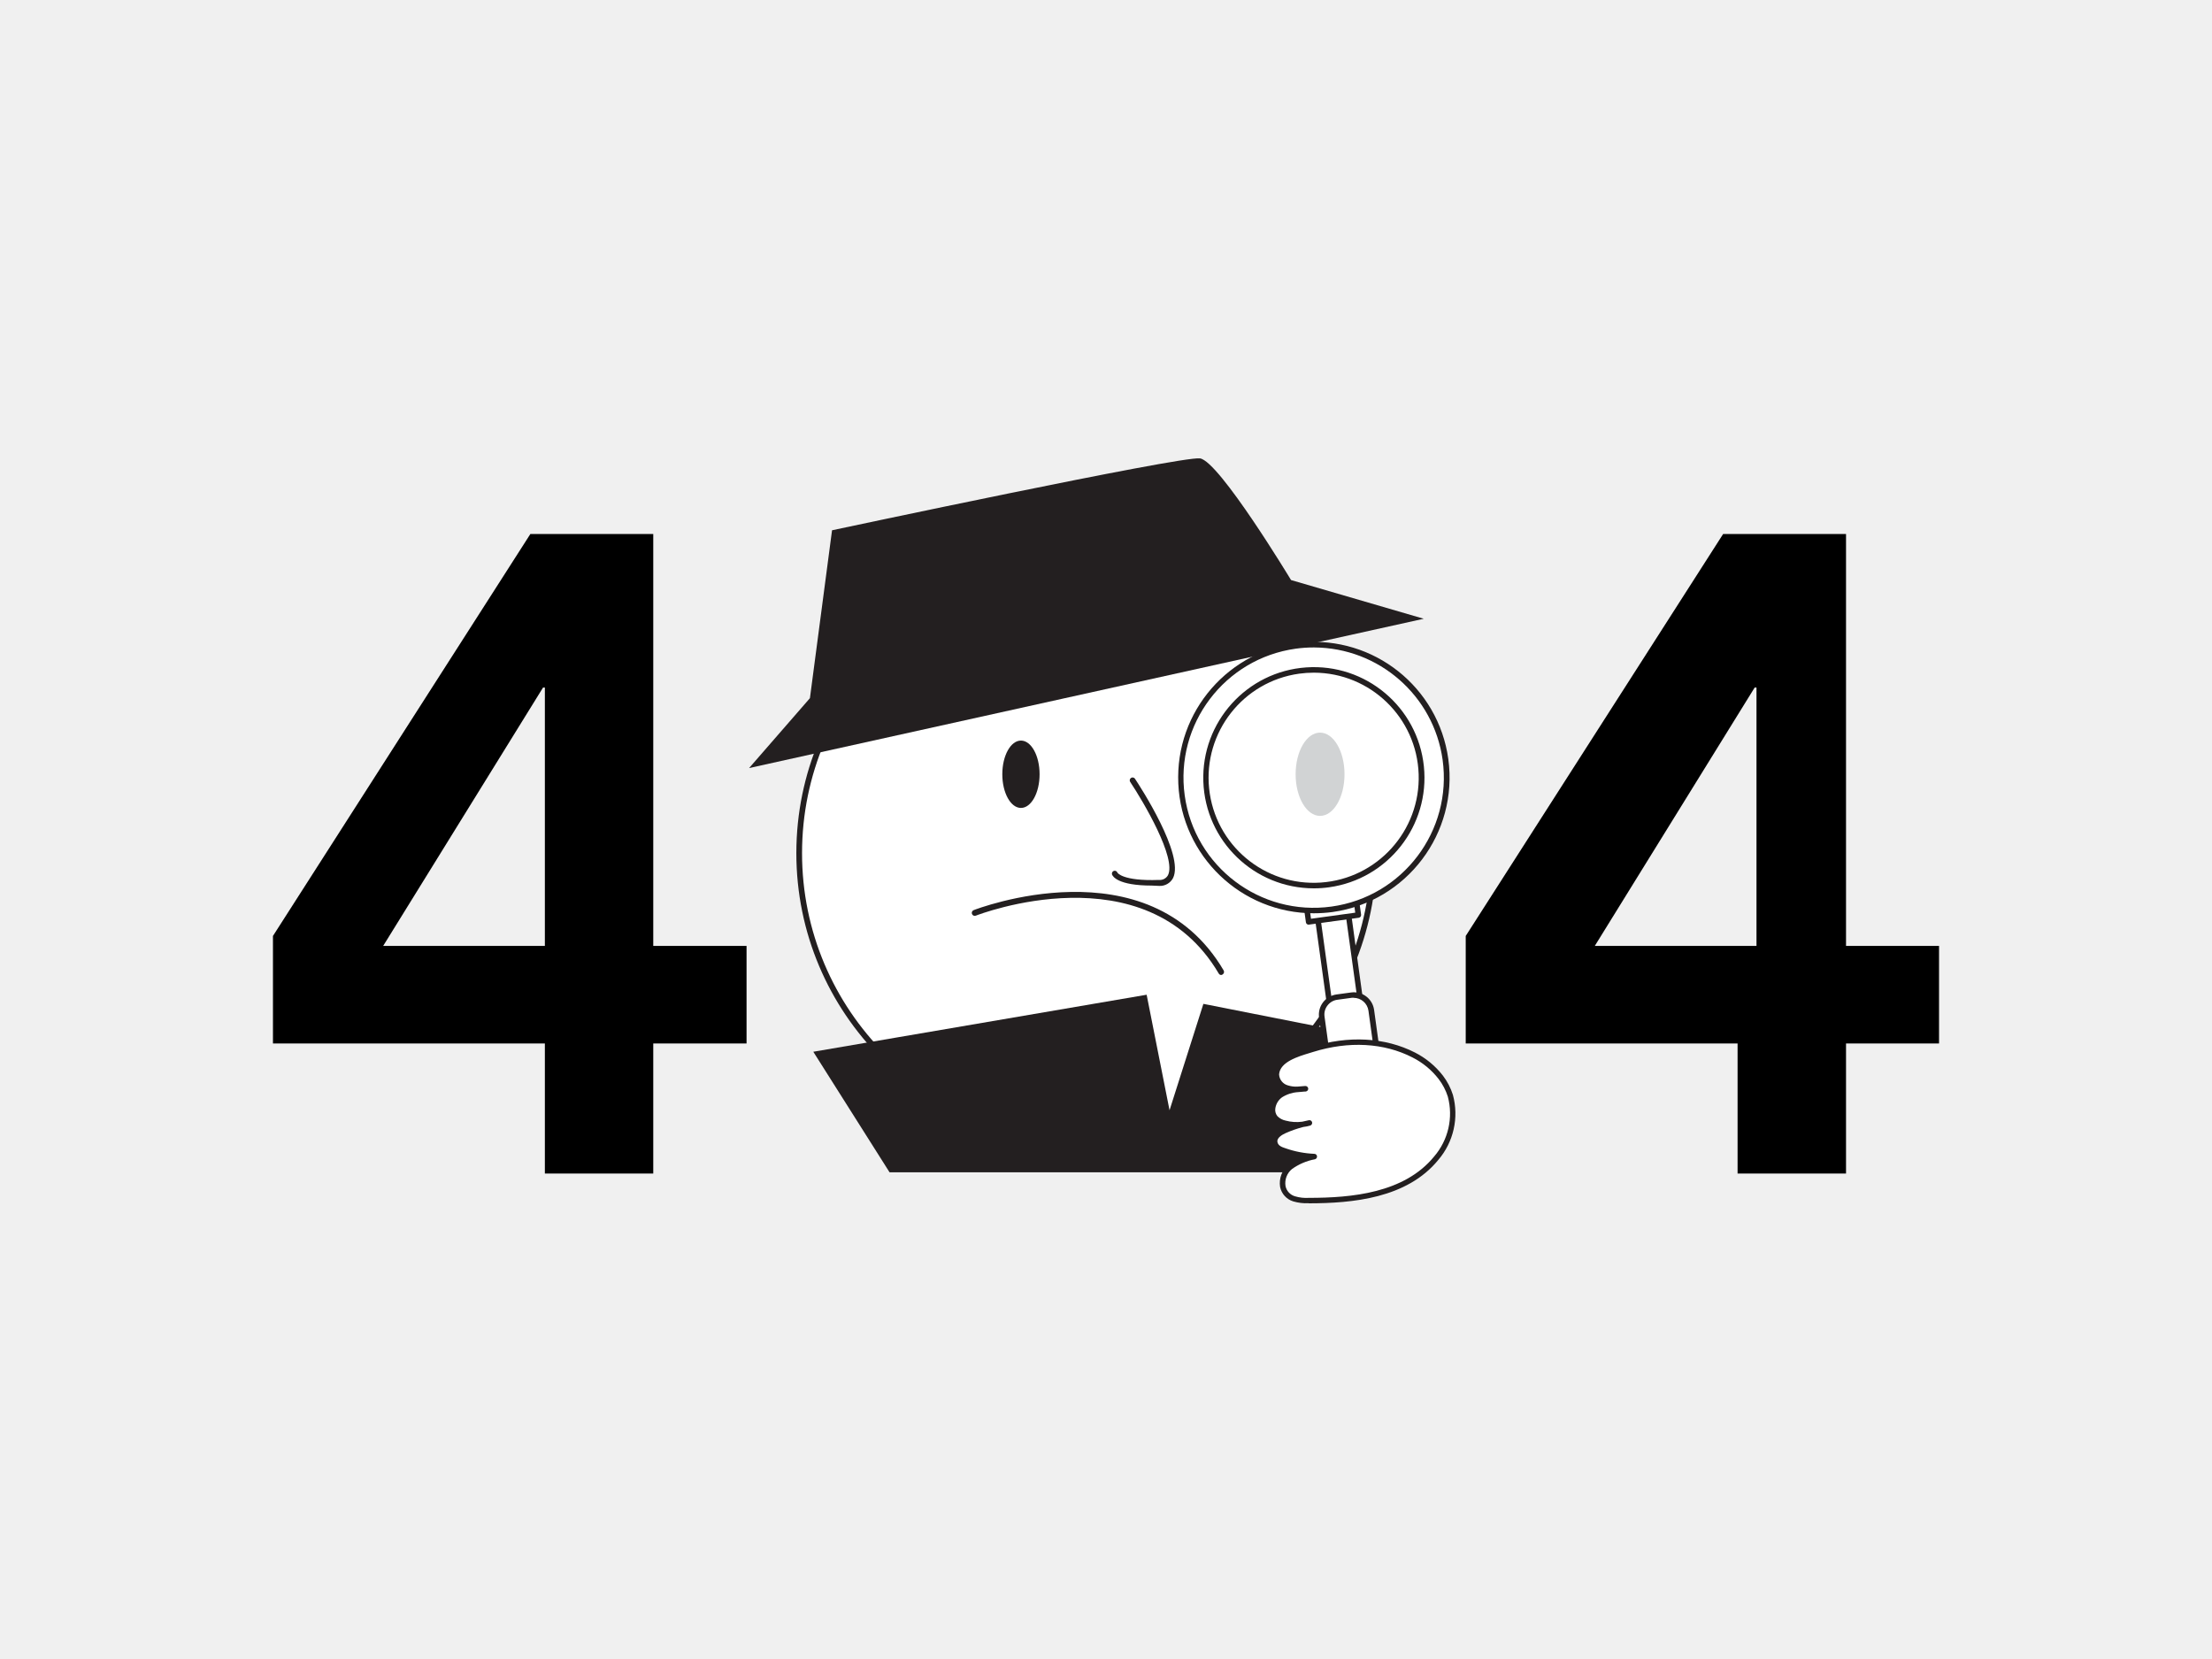
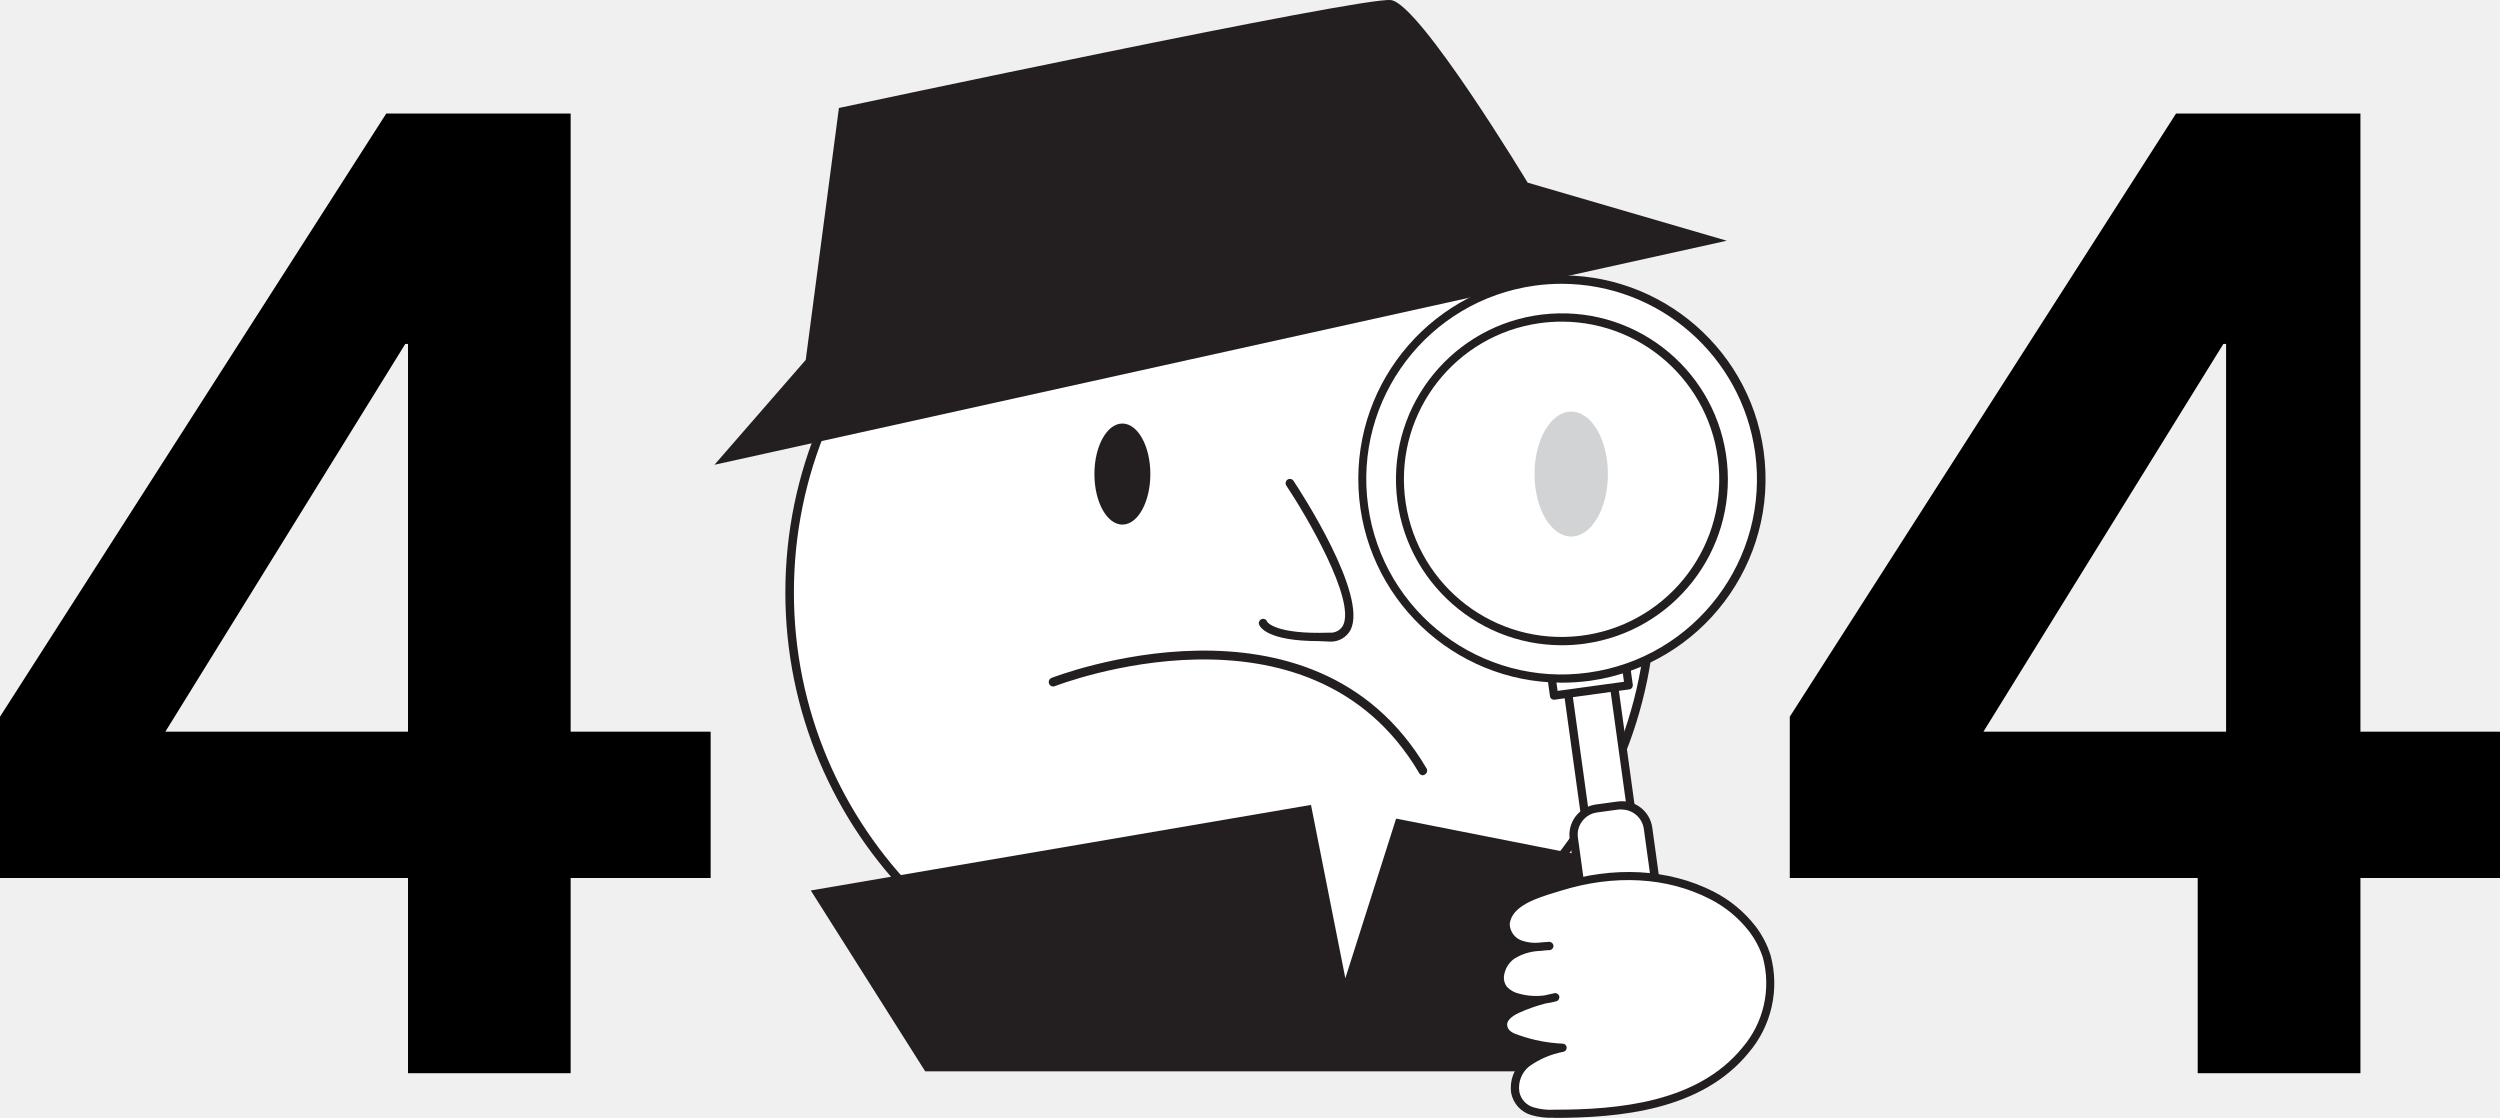
- <svg xmlns="http://www.w3.org/2000/svg" viewBox="0 0 400 300">
-   <g id="_146_404_page_not_found_flatline" data-name="#146_404_page_not_found_flatline">
-     <path d="M98.53,188.69H49.36V169.25L95.91,96.56h22.22v74.49H135v17.64H118.13v23.52H98.53Zm0-64.36H98.2L69.29,171.05H98.53Z" fill="#000000" />
-     <path d="M314.21,188.69H265.05V169.25L311.6,96.56h22.22v74.49h16.82v17.64H333.82v23.52H314.21Zm3.42-64.36h-.33l-28.91,46.72h29.24Z" fill="#000000" />
-     <path d="M196.48,102.33a51.95,51.95,0,1,0,51.94,52A51.94,51.94,0,0,0,196.48,102.33Z" fill="#fff" stroke="#231f20" stroke-linecap="round" stroke-linejoin="round" stroke-width="1.03" />
-     <ellipse cx="223.71" cy="137.38" rx="2.4" ry="3.57" fill="#231f20" />
-     <path d="M135.46,138.89l122-27-24-7s-13-21.55-16.47-22-66.53,13-66.53,13l-4,30.36Z" fill="#231f20" />
-     <path d="M176.27,165.1s31-12.39,44.56,10.69" fill="#fff" />
-     <path d="M220.83,176.31a.51.51,0,0,1-.44-.26c-13.19-22.43-43.63-10.59-43.93-10.47a.52.52,0,0,1-.39-1c.32-.12,31.57-12.29,45.21,10.91a.53.53,0,0,1-.18.71A.54.54,0,0,1,220.83,176.31Z" fill="#231f20" />
-     <polygon points="160.86 211.99 147.07 190.19 207.35 179.88 211.49 200.77 217.61 181.53 248.45 187.62 242.18 211.99 160.86 211.99" fill="#231f20" />
-     <path d="M239.69,164.23h5.61a0,0,0,0,1,0,0v20.94a2.64,2.64,0,0,1-2.64,2.64h-.33a2.64,2.64,0,0,1-2.64-2.64V164.23A0,0,0,0,1,239.69,164.23Z" transform="translate(-21.84 34.9) rotate(-7.88)" fill="#fff" />
-     <path d="M243.59,188.25a3.15,3.15,0,0,1-3.11-2.71l-2.87-20.75a.5.5,0,0,1,.43-.56l5.55-.77a.5.5,0,0,1,.37.1.47.47,0,0,1,.19.33L247,184.63a3.12,3.12,0,0,1-2.68,3.54l-.32.05A3.11,3.11,0,0,1,243.59,188.25Zm-4.92-23.1,2.8,20.25a2.15,2.15,0,0,0,2.41,1.83l.33,0h0a2.14,2.14,0,0,0,1.82-2.41l-2.8-20.25Z" fill="#231f20" />
-     <rect x="235.19" y="145.7" width="9.05" height="20.48" transform="translate(-19.11 34.33) rotate(-7.88)" fill="#fff" />
-     <path d="M236.64,167.21a.54.54,0,0,1-.3-.1.45.45,0,0,1-.19-.33l-2.81-20.3a.49.49,0,0,1,.09-.37.53.53,0,0,1,.33-.19l9-1.24a.49.49,0,0,1,.56.43l2.81,20.29a.5.5,0,0,1-.43.56l-9,1.24Zm-2.24-20.37,2.67,19.3,8-1.1-2.67-19.3Z" fill="#231f20" />
-     <rect x="240.98" y="179.98" width="9.05" height="35.62" rx="3.2" transform="translate(-24.79 35.51) rotate(-7.88)" fill="#fff" />
-     <path d="M246.19,216.14a3.7,3.7,0,0,1-3.66-3.19l-4-28.95a3.68,3.68,0,0,1,.71-2.74,3.72,3.72,0,0,1,2.44-1.43l2.64-.36a3.69,3.69,0,0,1,4.16,3.15l4,29a3.7,3.7,0,0,1-3.15,4.16h0l-2.64.37Zm3.08-.89h0Zm-4.44-34.82a2.31,2.31,0,0,0-.37,0l-2.64.36a2.67,2.67,0,0,0-1.78,1.05,2.63,2.63,0,0,0-.52,2l4,29a2.71,2.71,0,0,0,3,2.3l2.64-.37a2.7,2.7,0,0,0,2.3-3l-4-29a2.7,2.7,0,0,0-2.66-2.33Z" fill="#231f20" />
-     <circle cx="237.6" cy="140.62" r="24.03" fill="#fff" />
-     <path d="M237.58,165.15a24.54,24.54,0,1,1,24.32-27.9h0A24.57,24.57,0,0,1,241,164.92,25.71,25.71,0,0,1,237.58,165.15Zm0-48.07a23.77,23.77,0,0,0-3.25.22,23.54,23.54,0,1,0,26.54,20.09h0A23.58,23.58,0,0,0,237.62,117.08Z" fill="#231f20" />
-     <circle cx="237.6" cy="140.62" r="19.52" fill="#fff" />
-     <path d="M237.59,160.64a20,20,0,1,1,2.75-.19A19.66,19.66,0,0,1,237.59,160.64Zm0-39a19.78,19.78,0,0,0-2.65.18,19,19,0,1,0,2.65-.18Z" fill="#231f20" />
-     <path d="M260.55,194.79a14.57,14.57,0,0,0-4.9-4c-5.73-3-12.3-2.9-18.33-1-2.14.68-6.29,1.65-6.51,4.49a2.64,2.64,0,0,0,1.91,2.5,7.86,7.86,0,0,0,3.35.13,8.65,8.65,0,0,0-4.53,1.14c-1.29.91-2,2.9-.94,4.11a3.39,3.39,0,0,0,1.75,1,8,8,0,0,0,4.45-.06,20.74,20.74,0,0,0-4.55,1.43c-.88.39-1.86,1.08-1.76,2s1,1.34,1.82,1.62a18.75,18.75,0,0,0,5.35,1,10.54,10.54,0,0,0-4.35,1.87c-2,1.68-2,4.87.71,5.78a8,8,0,0,0,2.68.31c8,0,17.58-1,23-7.66a12.43,12.43,0,0,0,2.56-11.31A10.84,10.84,0,0,0,260.55,194.79Z" fill="#fff" />
-     <path d="M236.64,217.58a8.43,8.43,0,0,1-2.78-.33,3.45,3.45,0,0,1-2.38-2.63,4.36,4.36,0,0,1,1.5-4,7.46,7.46,0,0,1,2.16-1.25,18.61,18.61,0,0,1-3-.77c-1.33-.46-2-1.14-2.15-2s.62-1.9,2-2.55l.71-.3a5.29,5.29,0,0,1-.54-.13,3.77,3.77,0,0,1-2-1.14,2.76,2.76,0,0,1-.59-2.16,4,4,0,0,1,1.62-2.67,4.88,4.88,0,0,1,1-.54,3.07,3.07,0,0,1-1.91-2.87c.23-2.92,3.84-4,6.22-4.73l.64-.19c6.68-2.11,13.33-1.74,18.71,1a15,15,0,0,1,5.07,4.18,11.47,11.47,0,0,1,1.81,3.48,12.89,12.89,0,0,1-2.65,11.78c-5.67,6.93-15.49,7.83-23.41,7.84Zm-.95-13.79a19.74,19.74,0,0,0-3.24,1.13c-.47.21-1.54.78-1.46,1.52s.84,1,1.48,1.21a18.11,18.11,0,0,0,5.21,1,.49.49,0,0,1,.48.44.5.5,0,0,1-.37.54,10.4,10.4,0,0,0-4.16,1.77,3.31,3.31,0,0,0-1.17,3.06,2.44,2.44,0,0,0,1.72,1.87,7.2,7.2,0,0,0,2.51.28c7.71,0,17.24-.86,22.64-7.47a11.9,11.9,0,0,0,2.48-10.85,10.48,10.48,0,0,0-1.66-3.17h0a13.88,13.88,0,0,0-4.73-3.9c-5.15-2.65-11.52-3-17.95-1l-.65.2c-2.12.64-5.34,1.61-5.52,3.85a2.17,2.17,0,0,0,1.58,2,4.85,4.85,0,0,0,1.79.22c.47-.05.93-.08,1.37-.11a.52.52,0,0,1,.53.46.51.51,0,0,1-.45.54c-.45,0-.92.1-1.4.11a6.15,6.15,0,0,0-2.89.94,3,3,0,0,0-1.21,2,1.79,1.79,0,0,0,.36,1.39,2.91,2.91,0,0,0,1.5.82,7.68,7.68,0,0,0,3,.2c.4-.1.81-.19,1.21-.27a.5.5,0,0,1,.58.37.51.51,0,0,1-.34.6A7.66,7.66,0,0,1,235.69,203.79Z" fill="#231f20" />
-     <path d="M204.79,141s12.18,18.3,4.81,18.56-8-1.67-8-1.67" fill="#fff" />
-     <path d="M208.28,160.14c-6.18,0-7.07-1.69-7.19-2a.53.53,0,0,1,.33-.66.52.52,0,0,1,.65.33h0s.9,1.55,7.51,1.31a1.69,1.69,0,0,0,1.62-.84c1.58-3.07-4.4-13.25-6.84-16.91a.52.52,0,0,1,.86-.58c.93,1.4,9,13.8,6.9,18a2.68,2.68,0,0,1-2.5,1.41Z" fill="#231f20" />
-     <ellipse cx="238.71" cy="140.01" rx="4.42" ry="7.53" fill="#d1d3d4" />
-     <ellipse cx="184.62" cy="140.01" rx="3.37" ry="6.09" fill="#231f20" />
+ <svg xmlns="http://www.w3.org/2000/svg" viewBox="0 0 301.28 134.721" version="1.1" id="svg51" width="301.28" height="134.721">
+   <defs id="defs55" />
+   <g id="_146_404_page_not_found_flatline" data-name="#146_404_page_not_found_flatline" transform="translate(-49.36,-82.87896)">
+     <path d="M 98.53,188.69 H 49.36 V 169.25 L 95.91,96.56 h 22.22 v 74.49 H 135 v 17.64 h -16.87 v 23.52 h -19.6 z m 0,-64.36 H 98.2 l -28.91,46.72 h 29.24 z" fill="#000000" id="path2" />
+     <path d="M 314.21,188.69 H 265.05 V 169.25 L 311.6,96.56 h 22.22 v 74.49 h 16.82 v 17.64 h -16.82 v 23.52 h -19.61 z m 3.42,-64.36 h -0.33 l -28.91,46.72 h 29.24 z" fill="#000000" id="path4" />
+     <path d="m 196.48,102.33 a 51.95,51.95 0 1 0 51.94,52 51.94,51.94 0 0 0 -51.94,-52 z" fill="#ffffff" stroke="#231f20" stroke-linecap="round" stroke-linejoin="round" stroke-width="1.03" id="path6" />
+     <ellipse cx="223.71" cy="137.38" rx="2.4" ry="3.57" fill="#231f20" id="ellipse8" />
+     <path d="m 135.46,138.89 122,-27 -24,-7 c 0,0 -13,-21.55 -16.47,-22 -3.47,-0.45 -66.53,13 -66.53,13 l -4,30.36 z" fill="#231f20" id="path10" />
+     <path d="m 176.27,165.1 c 0,0 31,-12.39 44.56,10.69" fill="#ffffff" id="path12" />
+     <path d="m 220.83,176.31 a 0.51,0.51 0 0 1 -0.44,-0.26 C 207.2,153.62 176.76,165.46 176.46,165.58 a 0.537,0.537 0 0 1 -0.39,-1 c 0.32,-0.12 31.57,-12.29 45.21,10.91 a 0.53,0.53 0 0 1 -0.18,0.71 0.54,0.54 0 0 1 -0.27,0.11 z" fill="#231f20" id="path14" />
+     <polygon points="217.61,181.53 248.45,187.62 242.18,211.99 160.86,211.99 147.07,190.19 207.35,179.88 211.49,200.77 " fill="#231f20" id="polygon16" />
+     <path d="m 239.69,164.23 h 5.61 v 20.94 a 2.64,2.64 0 0 1 -2.64,2.64 h -0.33 a 2.64,2.64 0 0 1 -2.64,-2.64 z" transform="rotate(-7.88,242.4391,175.9991)" fill="#ffffff" id="path18" />
+     <path d="m 243.59,188.25 a 3.15,3.15 0 0 1 -3.11,-2.71 l -2.87,-20.75 a 0.5,0.5 0 0 1 0.43,-0.56 l 5.55,-0.77 a 0.5,0.5 0 0 1 0.37,0.1 0.47,0.47 0 0 1 0.19,0.33 l 2.85,20.74 a 3.12,3.12 0 0 1 -2.68,3.54 l -0.32,0.05 a 3.11,3.11 0 0 1 -0.41,0.03 z m -4.92,-23.1 2.8,20.25 a 2.15,2.15 0 0 0 2.41,1.83 h 0.33 v 0 a 2.14,2.14 0 0 0 1.82,-2.41 l -2.8,-20.25 z" fill="#231f20" id="path20" />
+     <rect x="235.19" y="145.7" width="9.05" height="20.48" transform="rotate(-7.88,239.6661,155.8955)" fill="#ffffff" id="rect22" />
+     <path d="m 236.64,167.21 a 0.54,0.54 0 0 1 -0.3,-0.1 0.45,0.45 0 0 1 -0.19,-0.33 l -2.81,-20.3 a 0.49,0.49 0 0 1 0.09,-0.37 0.53,0.53 0 0 1 0.33,-0.19 l 9,-1.24 a 0.49,0.49 0 0 1 0.56,0.43 l 2.81,20.29 a 0.5,0.5 0 0 1 -0.43,0.56 l -9,1.24 z m -2.24,-20.37 2.67,19.3 8,-1.1 -2.67,-19.3 z" fill="#231f20" id="path24" />
+     <rect x="240.98" y="179.98" width="9.05" height="35.62" rx="3.2" transform="rotate(-7.88,245.3924,197.7198)" fill="#ffffff" id="rect26" />
+     <path d="m 246.19,216.14 a 3.7,3.7 0 0 1 -3.66,-3.19 l -4,-28.95 a 3.68,3.68 0 0 1 0.71,-2.74 3.72,3.72 0 0 1 2.44,-1.43 l 2.64,-0.36 a 3.69,3.69 0 0 1 4.16,3.15 l 4,29 a 3.7,3.7 0 0 1 -3.15,4.16 v 0 l -2.64,0.37 z m 3.08,-0.89 z m -4.44,-34.82 a 2.31,2.31 0 0 0 -0.37,0 l -2.64,0.36 a 2.67,2.67 0 0 0 -1.78,1.05 2.63,2.63 0 0 0 -0.52,2 l 4,29 a 2.71,2.71 0 0 0 3,2.3 l 2.64,-0.37 a 2.7,2.7 0 0 0 2.3,-3 l -4,-29 a 2.7,2.7 0 0 0 -2.66,-2.33 z" fill="#231f20" id="path28" />
+     <circle cx="237.6" cy="140.62" r="24.03" fill="#ffffff" id="circle30" />
+     <path d="m 237.58,165.15 a 24.54,24.54 0 1 1 24.32,-27.9 v 0 a 24.57,24.57 0 0 1 -20.9,27.67 25.71,25.71 0 0 1 -3.42,0.23 z m 0,-48.07 a 23.77,23.77 0 0 0 -3.25,0.22 23.54,23.54 0 1 0 26.54,20.09 v 0 a 23.58,23.58 0 0 0 -23.25,-20.31 z" fill="#231f20" id="path32" />
+     <circle cx="237.6" cy="140.62" r="19.52" fill="#ffffff" id="circle34" />
+     <path d="m 237.59,160.64 a 20,20 0 1 1 2.75,-0.19 19.66,19.66 0 0 1 -2.75,0.19 z m 0,-39 a 19.78,19.78 0 0 0 -2.65,0.18 19,19 0 1 0 2.65,-0.18 z" fill="#231f20" id="path36" />
+     <path d="m 260.55,194.79 a 14.57,14.57 0 0 0 -4.9,-4 c -5.73,-3 -12.3,-2.9 -18.33,-1 -2.14,0.68 -6.29,1.65 -6.51,4.49 a 2.64,2.64 0 0 0 1.91,2.5 7.86,7.86 0 0 0 3.35,0.13 8.65,8.65 0 0 0 -4.53,1.14 c -1.29,0.91 -2,2.9 -0.94,4.11 a 3.39,3.39 0 0 0 1.75,1 8,8 0 0 0 4.45,-0.06 20.74,20.74 0 0 0 -4.55,1.43 c -0.88,0.39 -1.86,1.08 -1.76,2 0.1,0.92 1,1.34 1.82,1.62 a 18.75,18.75 0 0 0 5.35,1 10.54,10.54 0 0 0 -4.35,1.87 c -2,1.68 -2,4.87 0.71,5.78 a 8,8 0 0 0 2.68,0.31 c 8,0 17.58,-1 23,-7.66 a 12.43,12.43 0 0 0 2.56,-11.31 10.84,10.84 0 0 0 -1.71,-3.35 z" fill="#ffffff" id="path38" />
+     <path d="m 236.64,217.58 a 8.43,8.43 0 0 1 -2.78,-0.33 3.45,3.45 0 0 1 -2.38,-2.63 4.36,4.36 0 0 1 1.5,-4 7.46,7.46 0 0 1 2.16,-1.25 18.61,18.61 0 0 1 -3,-0.77 c -1.33,-0.46 -2,-1.14 -2.15,-2 -0.15,-0.86 0.62,-1.9 2,-2.55 l 0.71,-0.3 a 5.29,5.29 0 0 1 -0.54,-0.13 3.77,3.77 0 0 1 -2,-1.14 2.76,2.76 0 0 1 -0.59,-2.16 4,4 0 0 1 1.62,-2.67 4.88,4.88 0 0 1 1,-0.54 3.07,3.07 0 0 1 -1.91,-2.87 c 0.23,-2.92 3.84,-4 6.22,-4.73 l 0.64,-0.19 c 6.68,-2.11 13.33,-1.74 18.71,1 a 15,15 0 0 1 5.07,4.18 11.47,11.47 0 0 1 1.81,3.48 12.89,12.89 0 0 1 -2.65,11.78 c -5.67,6.93 -15.49,7.83 -23.41,7.84 z m -0.95,-13.79 a 19.74,19.74 0 0 0 -3.24,1.13 c -0.47,0.21 -1.54,0.78 -1.46,1.52 0.08,0.74 0.84,1 1.48,1.21 a 18.11,18.11 0 0 0 5.21,1 0.49,0.49 0 0 1 0.48,0.44 0.5,0.5 0 0 1 -0.37,0.54 10.4,10.4 0 0 0 -4.16,1.77 3.31,3.31 0 0 0 -1.17,3.06 2.44,2.44 0 0 0 1.72,1.87 7.2,7.2 0 0 0 2.51,0.28 c 7.71,0 17.24,-0.86 22.64,-7.47 a 11.9,11.9 0 0 0 2.48,-10.85 10.48,10.48 0 0 0 -1.66,-3.17 v 0 a 13.88,13.88 0 0 0 -4.73,-3.9 c -5.15,-2.65 -11.52,-3 -17.95,-1 l -0.65,0.2 c -2.12,0.64 -5.34,1.61 -5.52,3.85 a 2.17,2.17 0 0 0 1.58,2 4.85,4.85 0 0 0 1.79,0.22 c 0.47,-0.05 0.93,-0.08 1.37,-0.11 a 0.52,0.52 0 0 1 0.53,0.46 0.51,0.51 0 0 1 -0.45,0.54 c -0.45,0 -0.92,0.1 -1.4,0.11 a 6.15,6.15 0 0 0 -2.89,0.94 3,3 0 0 0 -1.21,2 1.79,1.79 0 0 0 0.36,1.39 2.91,2.91 0 0 0 1.5,0.82 7.68,7.68 0 0 0 3,0.2 c 0.4,-0.1 0.81,-0.19 1.21,-0.27 a 0.5,0.5 0 0 1 0.58,0.37 0.51,0.51 0 0 1 -0.34,0.6 7.66,7.66 0 0 1 -1.24,0.25 z" fill="#231f20" id="path40" />
+     <path d="m 204.79,141 c 0,0 12.18,18.3 4.81,18.56 -7.37,0.26 -8,-1.67 -8,-1.67" fill="#ffffff" id="path42" />
+     <path d="m 208.28,160.14 c -6.18,0 -7.07,-1.69 -7.19,-2 a 0.53,0.53 0 0 1 0.33,-0.66 0.52,0.52 0 0 1 0.65,0.33 v 0 c 0,0 0.9,1.55 7.51,1.31 a 1.69,1.69 0 0 0 1.62,-0.84 c 1.58,-3.07 -4.4,-13.25 -6.84,-16.91 a 0.52,0.52 0 0 1 0.86,-0.58 c 0.93,1.4 9,13.8 6.9,18 a 2.68,2.68 0 0 1 -2.5,1.41 z" fill="#231f20" id="path44" />
+     <ellipse cx="238.71" cy="140.01" rx="4.42" ry="7.53" fill="#d1d3d4" id="ellipse46" />
+     <ellipse cx="184.62" cy="140.01" rx="3.37" ry="6.09" fill="#231f20" id="ellipse48" />
  </g>
</svg>
